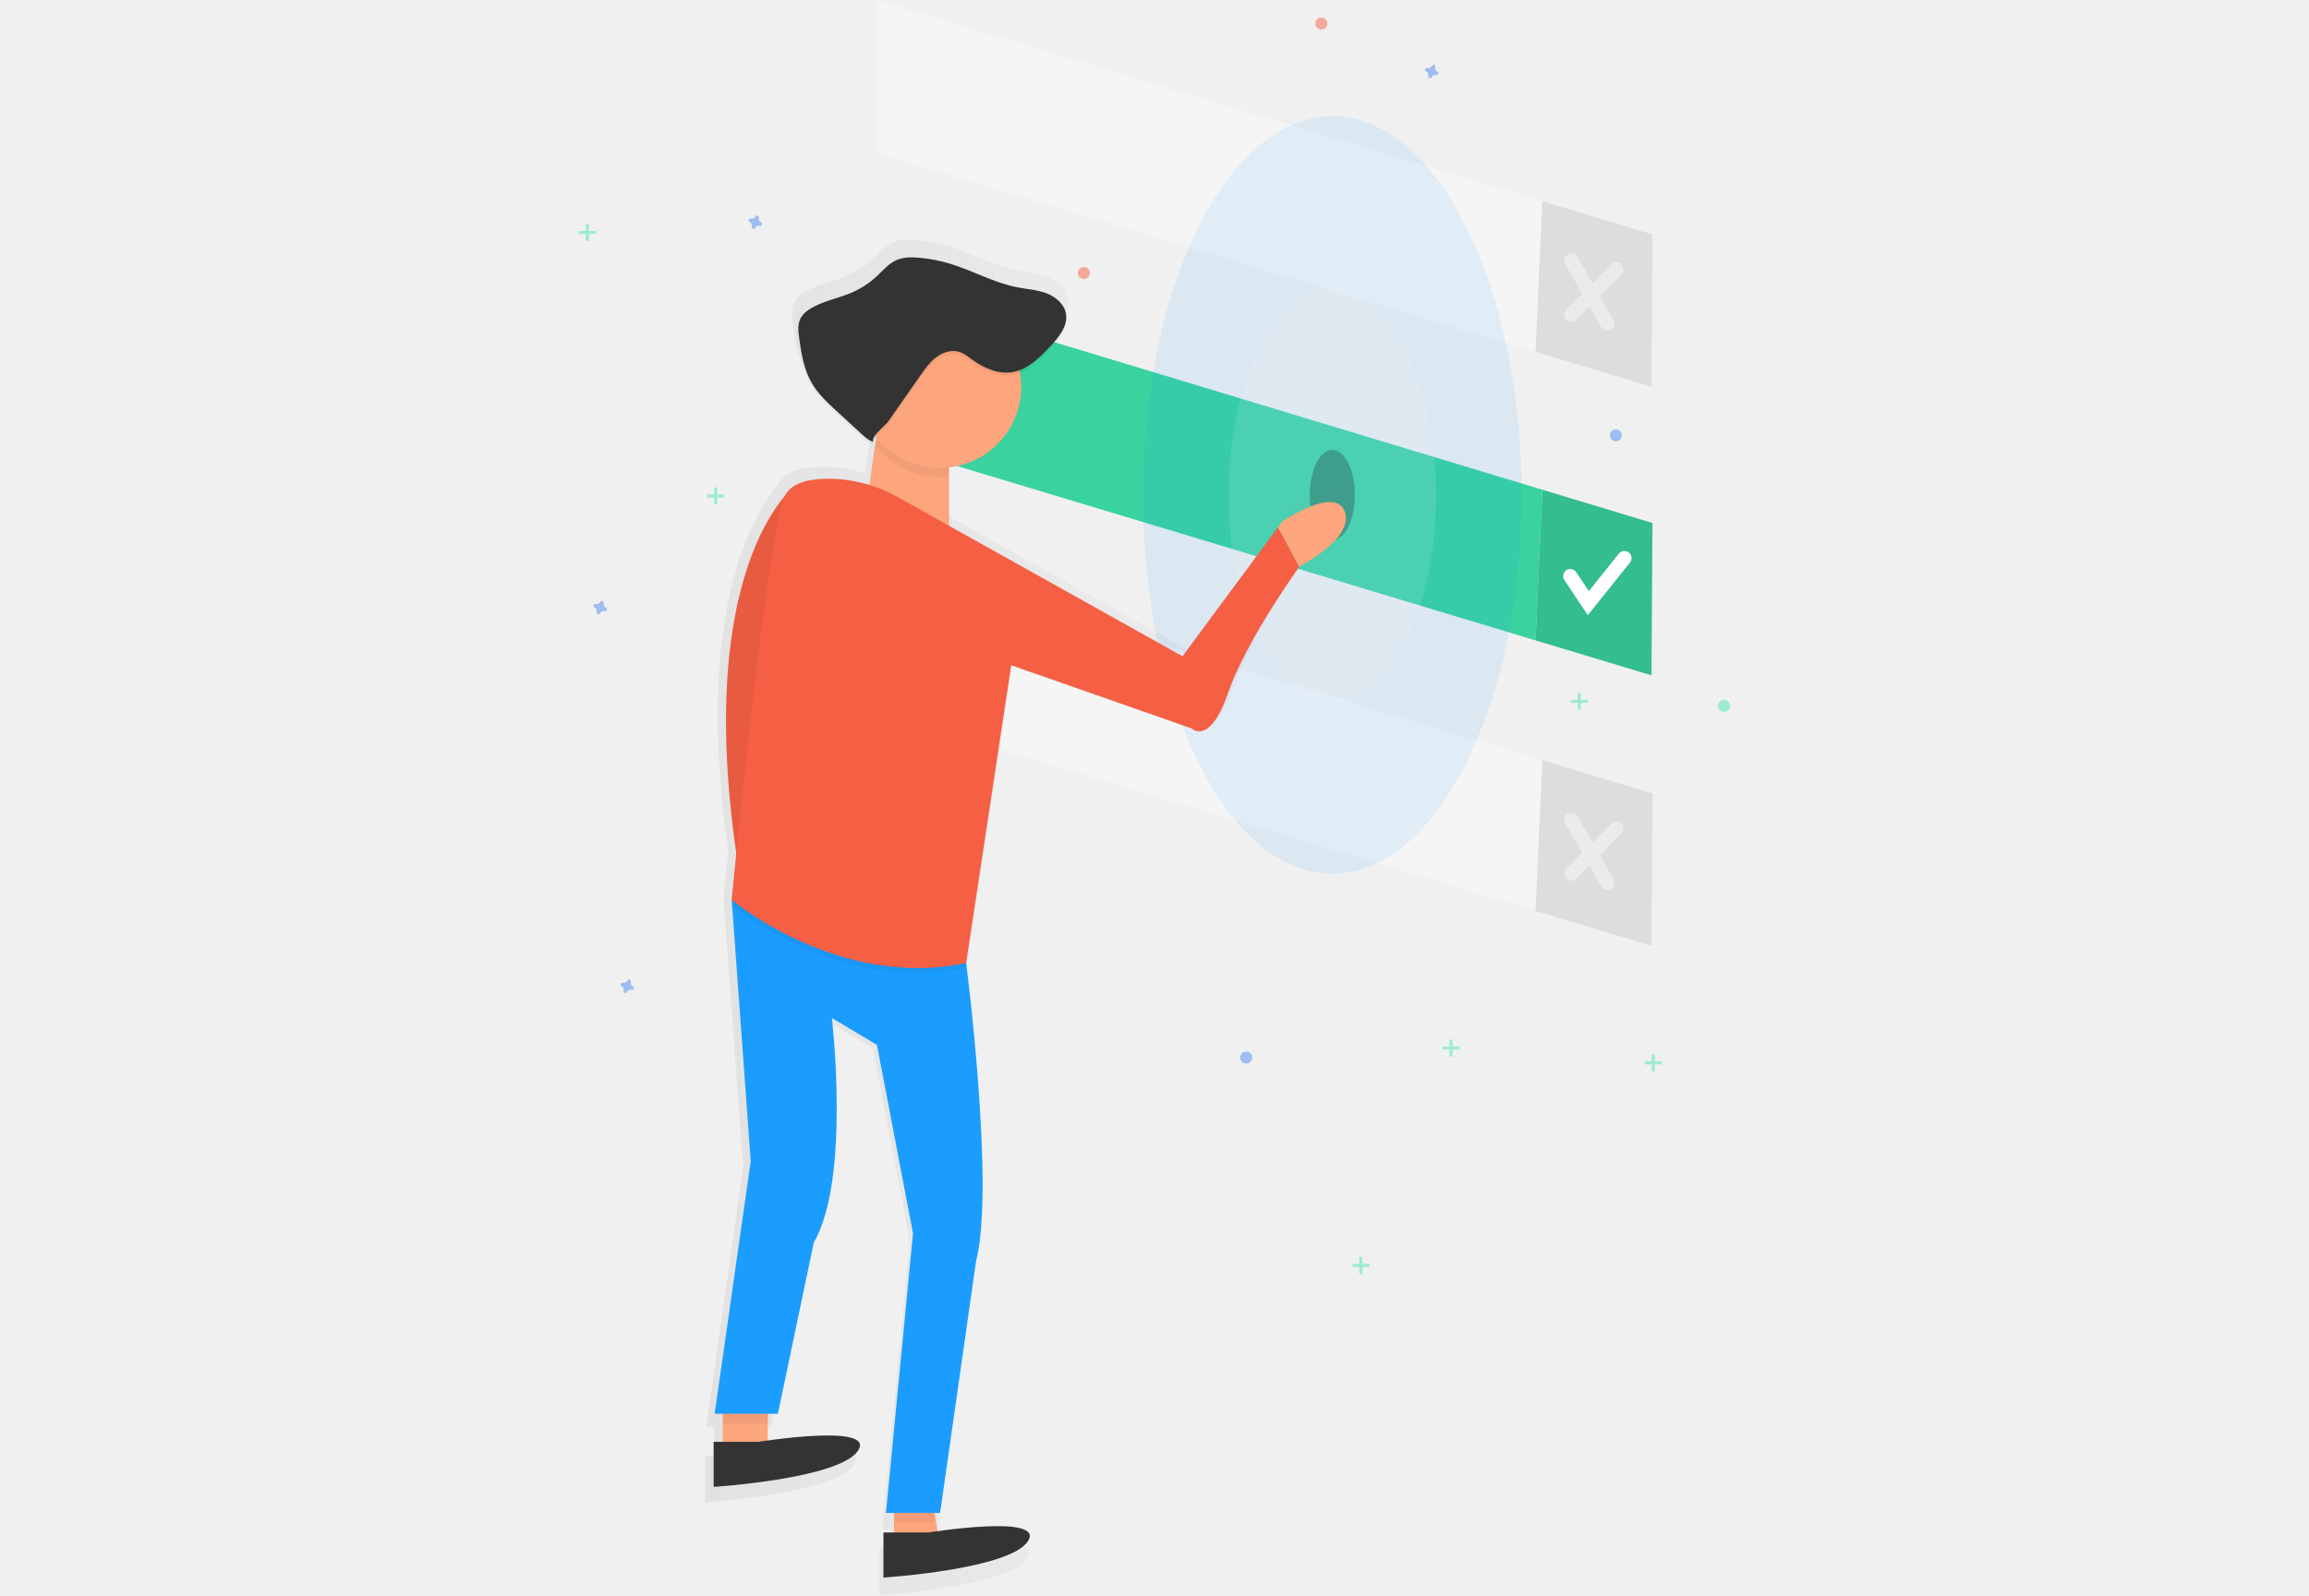
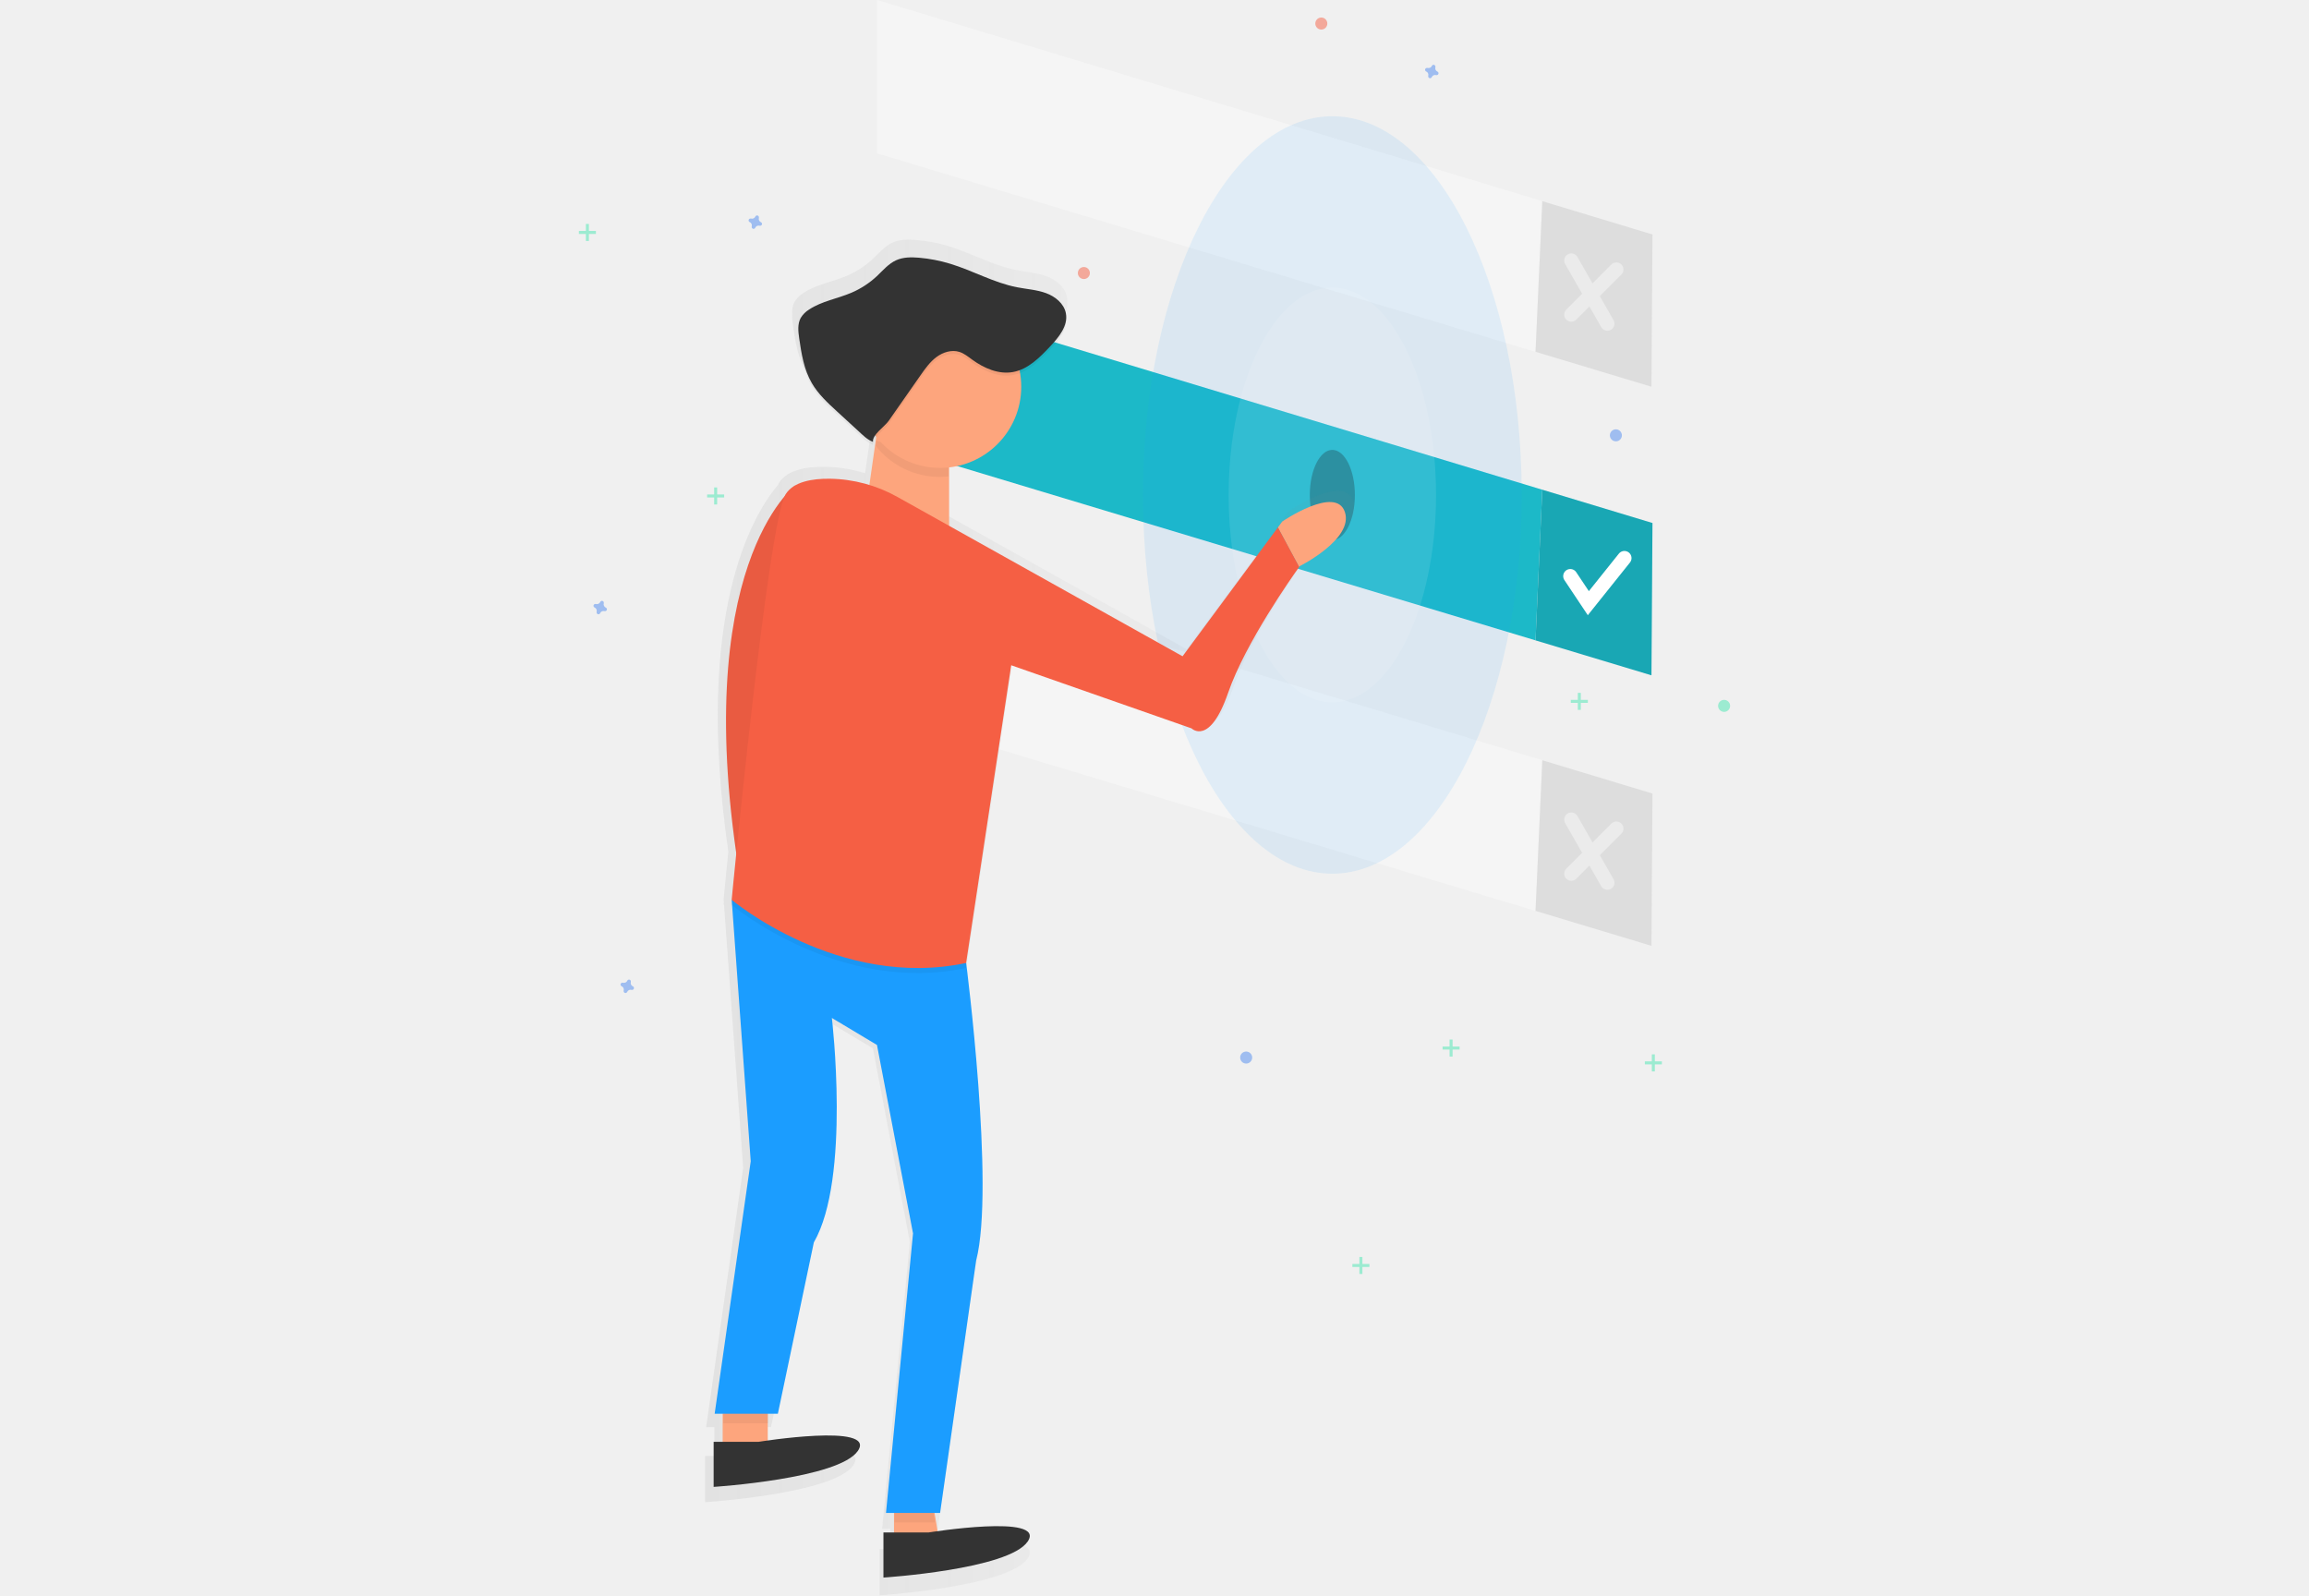
<svg xmlns="http://www.w3.org/2000/svg" id="6670c59b-7363-437f-8bc4-669e571fa4b5" data-name="Layer 1" width="550" height="380" viewBox="0 0 567 785.72">
  <defs>
    <linearGradient id="aaad421b-74ad-4e3c-867c-11df00873b04" x1="378.18" y1="511.24" x2="697.95" y2="511.24" gradientUnits="userSpaceOnUse">
      <stop offset="0" stop-color="gray" stop-opacity="0.25" />
      <stop offset="0.54" stop-color="gray" stop-opacity="0.12" />
      <stop offset="1" stop-color="gray" stop-opacity="0.1" />
    </linearGradient>
  </defs>
  <polygon points="528.76 115.47 474.5 99.07 471.16 173.27 528.26 190.48 528.76 115.47" fill="#f5f5f5" />
  <polygon points="146.81 0 146.81 75.5 471.16 173.27 474.5 99.07 146.81 0" fill="#f5f5f5" />
  <polygon points="528.76 115.47 474.5 99.07 471.16 173.27 528.26 190.48 528.76 115.47" opacity="0.1" />
-   <polygon points="528.76 257.59 474.5 241.19 471.16 315.39 528.26 332.6 528.76 257.59" fill="#3ad29f" />
-   <polygon points="146.81 142.12 146.81 217.62 471.16 315.39 474.5 241.19 146.81 142.12" fill="#3ad29f" />
+   <polygon points="528.76 257.59 474.5 241.19 471.16 315.39 528.26 332.6 528.76 257.59" fill="#1cb9c8" />
+   <polygon points="146.81 142.12 146.81 217.62 471.16 315.39 474.5 241.19 146.81 142.12" fill="#1cb9c8" />
  <polygon points="528.76 257.59 474.5 241.19 471.16 315.39 528.26 332.6 528.76 257.59" opacity="0.1" />
  <polyline points="488.29 283.75 497.17 297.07 514.94 274.86" fill="none" stroke="#fff" stroke-linecap="round" stroke-miterlimit="10" stroke-width="7" />
  <g opacity="0.4">
    <line x1="488.78" y1="128.3" x2="506.55" y2="159.39" fill="none" stroke="#fff" stroke-linecap="round" stroke-miterlimit="10" stroke-width="7" />
    <line x1="510.99" y1="132.74" x2="488.78" y2="154.95" fill="none" stroke="#fff" stroke-linecap="round" stroke-miterlimit="10" stroke-width="7" />
  </g>
  <polygon points="528.76 390.83 474.5 374.43 471.16 448.63 528.26 465.84 528.76 390.83" fill="#f5f5f5" />
  <polygon points="146.81 275.36 146.81 350.86 471.16 448.63 474.5 374.43 146.81 275.36" fill="#f5f5f5" />
  <polygon points="528.76 390.83 474.5 374.43 471.16 448.63 528.26 465.84 528.76 390.83" opacity="0.1" />
  <g opacity="0.4">
    <line x1="488.78" y1="403.66" x2="506.55" y2="434.75" fill="none" stroke="#fff" stroke-linecap="round" stroke-miterlimit="10" stroke-width="7" />
    <line x1="510.99" y1="408.1" x2="488.78" y2="430.31" fill="none" stroke="#fff" stroke-linecap="round" stroke-miterlimit="10" stroke-width="7" />
  </g>
  <ellipse cx="371.09" cy="243.78" rx="11.1" ry="22.21" opacity="0.3" />
  <ellipse cx="371.09" cy="243.78" rx="93.27" ry="186.53" fill="#1b9dff" opacity="0.1" />
  <ellipse cx="371.09" cy="243.78" rx="51.07" ry="102.15" fill="#fff" opacity="0.1" />
  <g opacity="0.5">
    <path d="M697.44,306.14c-4.56-13.68-31.67,4.81-31.67,4.81l-2.23,3-48.19,65.14-118.07-66V283.58a41,41,0,0,0,35.89-47.73c5.94-2.29,10.78-7.23,15.24-12,4.11-4.37,8.51-9.67,8.09-15.49a10.77,10.77,0,0,0-.16-2.78c-.94-4.91-5.38-8.49-10.08-10.2s-9.78-2-14.69-3c-11.7-2.29-22.27-8.4-33.68-11.86a76.62,76.62,0,0,0-15.91-3c-3.87-.32-7.9-.32-11.44,1.27-3.88,1.75-6.69,5.17-9.81,8.08a44.64,44.64,0,0,1-12.86,8.37c-7.07,3-15,4.23-21.37,8.47a12.61,12.61,0,0,0-4.31,4.32,11.74,11.74,0,0,0-1.15,6.14,30.79,30.79,0,0,0,.42,5.56c1.12,7.84,2.41,15.87,6.38,22.72,3.24,5.6,8.09,10.06,12.85,14.44l10.71,9.82c2.17,2,4.57,4.46,7.37,5.45-.18-1.3.56-2.67,1.66-4l-3.47,24.26A70.26,70.26,0,0,0,437,289.27c-9.12-.11-18.35,1.54-22.34,7.75a8.62,8.62,0,0,0-.61,1.18c-12.57,14.92-41.38,63.24-24.44,180.6-1.45,14.36-2.32,23.45-2.32,23.45l.1,1.44-.1,1.09.2.16,9.43,129.57-18.24,127.7h4.05V776.4h-4.56v22.8s63.34-4.05,73-18.24c8-11.77-31.82-7.15-45.61-5.23V767h.25v-4.81h4.81l18.24-86.65C447.61,643.13,438,562,438,562l22.8,13.68L479,671,465.34,812.38h4.05v9.88h-5.32v22.8s63.34-4.05,73-18.24c8-11.77-31.8-7.15-45.59-5.23l-1.53-9.21h2.79L511,684.68c9-34.6-3.27-136.12-4.89-149.12L528.69,386.2l-.32-.43.32-2.11L619.9,415.6s9.12,9.12,18.5-18c8.76-25.34,32.79-59.31,35.9-63.64l.33-.46S702,319.82,697.44,306.14Z" transform="translate(-316 -59.35)" fill="url(#aaad421b-74ad-4e3c-867c-11df00873b04)" />
  </g>
  <polygon points="70.81 691.85 70.81 714.05 93.02 714.05 93.02 682.97 70.81 691.85" fill="#fda57d" />
  <polygon points="155.2 736.26 155.2 762.91 177.4 758.47 172.96 731.82 155.2 736.26" fill="#fda57d" />
  <path d="M422.59,298.43s-53,39.72-26.89,195.17Z" transform="translate(-316 -59.35)" fill="#f55f44" />
  <path d="M422.59,298.43s-53,39.72-26.89,195.17Z" transform="translate(-316 -59.35)" opacity="0.05" />
  <polygon points="175.43 749.83 173.21 736.51 155.44 740.95 155.44 749.83 175.43 749.83" opacity="0.05" />
  <polygon points="71.06 700.98 93.27 700.98 93.27 687.65 71.06 696.54 71.06 700.98" opacity="0.05" />
  <polygon points="146.81 212.69 142.37 243.78 182.34 265.98 182.34 221.57 146.81 212.69" fill="#fda57d" />
  <path d="M382.87,755.64l17.77-124.36-9.38-128.8,115.47,31.09S521,644.11,511.66,680.13L493.9,804.49H467.25l13.32-137.68L462.81,574,440.6,560.71s9.38,79-8.88,110.54L414,755.64Z" transform="translate(-316 -59.35)" fill="#1b9dff" />
  <path d="M693.26,311.51c-4.44-13.32-30.84,4.69-30.84,4.69l-2.17,2.94,10.48,19.47.33-.45S697.7,324.83,693.26,311.51Z" transform="translate(-316 -59.35)" fill="#fda57d" />
  <path d="M462.31,300.65s-35.53-9.38-44.41,4.44S391.25,505,391.25,505s52.8,44.41,115.47,31.09l22.21-146.56Z" transform="translate(-316 -59.35)" opacity="0.05" />
  <path d="M613.32,382.57,472.94,304.13a70.08,70.08,0,0,0-33.29-9c-8.88-.11-17.87,1.5-21.75,7.54-8.88,13.82-26.65,199.86-26.65,199.86s52.8,44.41,115.47,31.09L528.93,387l88.83,31.09s8.88,8.88,18-17.52c8.53-24.68,31.93-57.75,35-62l-10.48-19.47Z" transform="translate(-316 -59.35)" fill="#f55f44" />
  <path d="M462.21,278.93a39.89,39.89,0,0,0,31.44,15.3,40.37,40.37,0,0,0,4.44-.25v-8.63l-35.53-8.88Z" transform="translate(-316 -59.35)" opacity="0.05" />
  <circle cx="177.9" cy="190.48" r="39.97" fill="#fda57d" />
  <path d="M382.37,769.45v22.21s61.68-3.95,71.06-17.77-48.85-4.44-48.85-4.44Z" transform="translate(-316 -59.35)" fill="#333" />
  <path d="M466,814.11v22.21s61.68-3.95,71.06-17.77-48.85-4.44-48.85-4.44Z" transform="translate(-316 -59.35)" fill="#333" />
  <path d="M468.55,268.15l15.62-22.35c2.31-3.31,4.68-6.68,7.92-9.1s7.54-3.77,11.38-2.53c2.32.75,4.25,2.35,6.22,3.78,5.83,4.24,13,7.39,20.13,6.11,7.43-1.34,13.14-7.14,18.31-12.64,4.29-4.56,8.9-10.16,7.72-16.31-.92-4.78-5.24-8.26-9.82-9.93s-9.52-1.94-14.3-2.88c-11.39-2.23-21.69-8.18-32.8-11.55a74.61,74.61,0,0,0-15.5-3c-3.77-.31-7.7-.31-11.14,1.24-3.78,1.7-6.52,5-9.55,7.87A43.47,43.47,0,0,1,450.22,205c-6.88,2.94-14.57,4.12-20.81,8.25a12.28,12.28,0,0,0-4.19,4.21c-1.6,3-1.19,6.58-.71,9.92,1.09,7.63,2.34,15.45,6.21,22.12,3.16,5.45,7.87,9.8,12.52,14.06l10.43,9.57c2.11,1.94,4.45,4.34,7.18,5.31C460.36,275,466.58,271,468.55,268.15Z" transform="translate(-316 -59.35)" opacity="0.05" />
  <path d="M468.55,266.67l15.62-22.35c2.31-3.31,4.68-6.68,7.92-9.1s7.54-3.77,11.38-2.53c2.32.75,4.25,2.35,6.22,3.78,5.83,4.24,13,7.39,20.13,6.11,7.43-1.34,13.14-7.14,18.31-12.64,4.29-4.56,8.9-10.16,7.72-16.31-.92-4.78-5.24-8.26-9.82-9.93s-9.52-1.94-14.3-2.88c-11.39-2.23-21.69-8.18-32.8-11.55a74.61,74.61,0,0,0-15.5-3c-3.77-.31-7.7-.31-11.14,1.24-3.78,1.7-6.52,5-9.55,7.87a43.47,43.47,0,0,1-12.52,8.15c-6.88,2.94-14.57,4.12-20.81,8.25a12.28,12.28,0,0,0-4.19,4.21c-1.6,3-1.19,6.58-.71,9.92,1.09,7.63,2.34,15.45,6.21,22.12,3.16,5.45,7.87,9.8,12.52,14.06l10.43,9.57c2.11,1.94,4.45,4.34,7.18,5.31C460.36,273.53,466.58,269.48,468.55,266.67Z" transform="translate(-316 -59.35)" fill="#333" />
  <g opacity="0.5">
    <rect x="3.45" y="110.29" width="1.48" height="8.39" fill="#47e6b1" />
    <rect x="319.45" y="169.64" width="1.48" height="8.39" transform="translate(178.03 -205.71) rotate(90)" fill="#47e6b1" />
  </g>
  <g opacity="0.5">
    <rect x="528.45" y="519.29" width="1.48" height="8.39" fill="#47e6b1" />
    <rect x="844.45" y="578.64" width="1.48" height="8.39" transform="translate(1112.03 -321.71) rotate(90)" fill="#47e6b1" />
  </g>
  <g opacity="0.5">
    <rect x="491.99" y="341.24" width="1.48" height="8.39" fill="#47e6b1" />
    <rect x="807.99" y="400.58" width="1.48" height="8.39" transform="translate(897.51 -463.3) rotate(90)" fill="#47e6b1" />
  </g>
  <g opacity="0.5">
    <rect x="428.83" y="511.98" width="1.48" height="8.39" fill="#47e6b1" />
    <rect x="744.83" y="571.32" width="1.48" height="8.39" transform="translate(1005.09 -229.4) rotate(90)" fill="#47e6b1" />
  </g>
  <g opacity="0.5">
    <rect x="384.42" y="619.06" width="1.48" height="8.39" fill="#47e6b1" />
    <rect x="700.42" y="678.41" width="1.48" height="8.39" transform="translate(1067.76 -77.9) rotate(90)" fill="#47e6b1" />
  </g>
  <g opacity="0.5">
    <rect x="66.62" y="240.07" width="1.48" height="8.39" fill="#47e6b1" />
    <rect x="382.62" y="299.42" width="1.48" height="8.39" transform="translate(370.97 -139.09) rotate(90)" fill="#47e6b1" />
  </g>
  <path d="M405.66,168.8a1.81,1.81,0,0,1-1-2.19.87.87,0,0,0,0-.2h0a.91.91,0,0,0-1.63-.6h0a.87.87,0,0,0-.1.18,1.81,1.81,0,0,1-2.19,1l-.2,0h0a.91.91,0,0,0-.6,1.63h0a.87.87,0,0,0,.18.1,1.81,1.81,0,0,1,1,2.19.87.87,0,0,0,0,.2h0a.91.91,0,0,0,1.63.6h0a.87.87,0,0,0,.1-.18,1.81,1.81,0,0,1,2.19-1l.2,0h0a.91.91,0,0,0,.6-1.63h0A.87.87,0,0,0,405.66,168.8Z" transform="translate(-316 -59.35)" fill="#4d8af0" opacity="0.5" />
  <path d="M738.85,94.61a1.81,1.81,0,0,1-1-2.19.87.87,0,0,0,0-.2h0a.91.91,0,0,0-1.63-.6h0a.87.87,0,0,0-.1.18,1.81,1.81,0,0,1-2.19,1l-.2,0h0a.91.91,0,0,0-.6,1.63h0a.87.87,0,0,0,.18.1,1.81,1.81,0,0,1,1,2.19.87.87,0,0,0,0,.2h0a.91.91,0,0,0,1.63.6h0a.87.87,0,0,0,.1-.18,1.81,1.81,0,0,1,2.19-1l.2,0h0a.91.91,0,0,0,.6-1.63h0A.87.87,0,0,0,738.85,94.61Z" transform="translate(-316 -59.35)" fill="#4d8af0" opacity="0.5" />
  <path d="M329.27,358.62a1.81,1.81,0,0,1-1-2.19.87.87,0,0,0,0-.2h0a.91.91,0,0,0-1.63-.6h0a.87.87,0,0,0-.1.18,1.81,1.81,0,0,1-2.19,1l-.2,0h0a.91.91,0,0,0-.6,1.63h0a.87.87,0,0,0,.18.1,1.81,1.81,0,0,1,1,2.19.87.87,0,0,0,0,.2h0a.91.91,0,0,0,1.63.6h0a.87.87,0,0,0,.1-.18,1.81,1.81,0,0,1,2.19-1l.2,0h0a.91.91,0,0,0,.6-1.63h0A.87.87,0,0,0,329.27,358.62Z" transform="translate(-316 -59.35)" fill="#4d8af0" opacity="0.5" />
  <path d="M342.59,545.15a1.81,1.81,0,0,1-1-2.19.87.87,0,0,0,0-.2h0a.91.91,0,0,0-1.63-.6h0a.87.87,0,0,0-.1.18,1.81,1.81,0,0,1-2.19,1l-.2,0h0a.91.91,0,0,0-.6,1.63h0a.87.87,0,0,0,.18.1,1.81,1.81,0,0,1,1,2.19.87.87,0,0,0,0,.2h0a.91.91,0,0,0,1.63.6h0a.87.87,0,0,0,.1-.18,1.81,1.81,0,0,1,2.19-1l.2,0h0a.91.91,0,0,0,.6-1.63h0A.87.87,0,0,0,342.59,545.15Z" transform="translate(-316 -59.35)" fill="#4d8af0" opacity="0.5" />
  <circle cx="248.71" cy="134.47" r="2.96" fill="#f55f44" opacity="0.5" />
  <circle cx="328.65" cy="520.86" r="2.96" fill="#4d8af0" opacity="0.5" />
  <circle cx="510.74" cy="214.41" r="2.96" fill="#4d8af0" opacity="0.5" />
  <circle cx="564.04" cy="347.65" r="2.96" fill="#47e6b1" opacity="0.5" />
  <circle cx="365.66" cy="11.6" r="2.96" fill="#f55f44" opacity="0.5" />
</svg>
